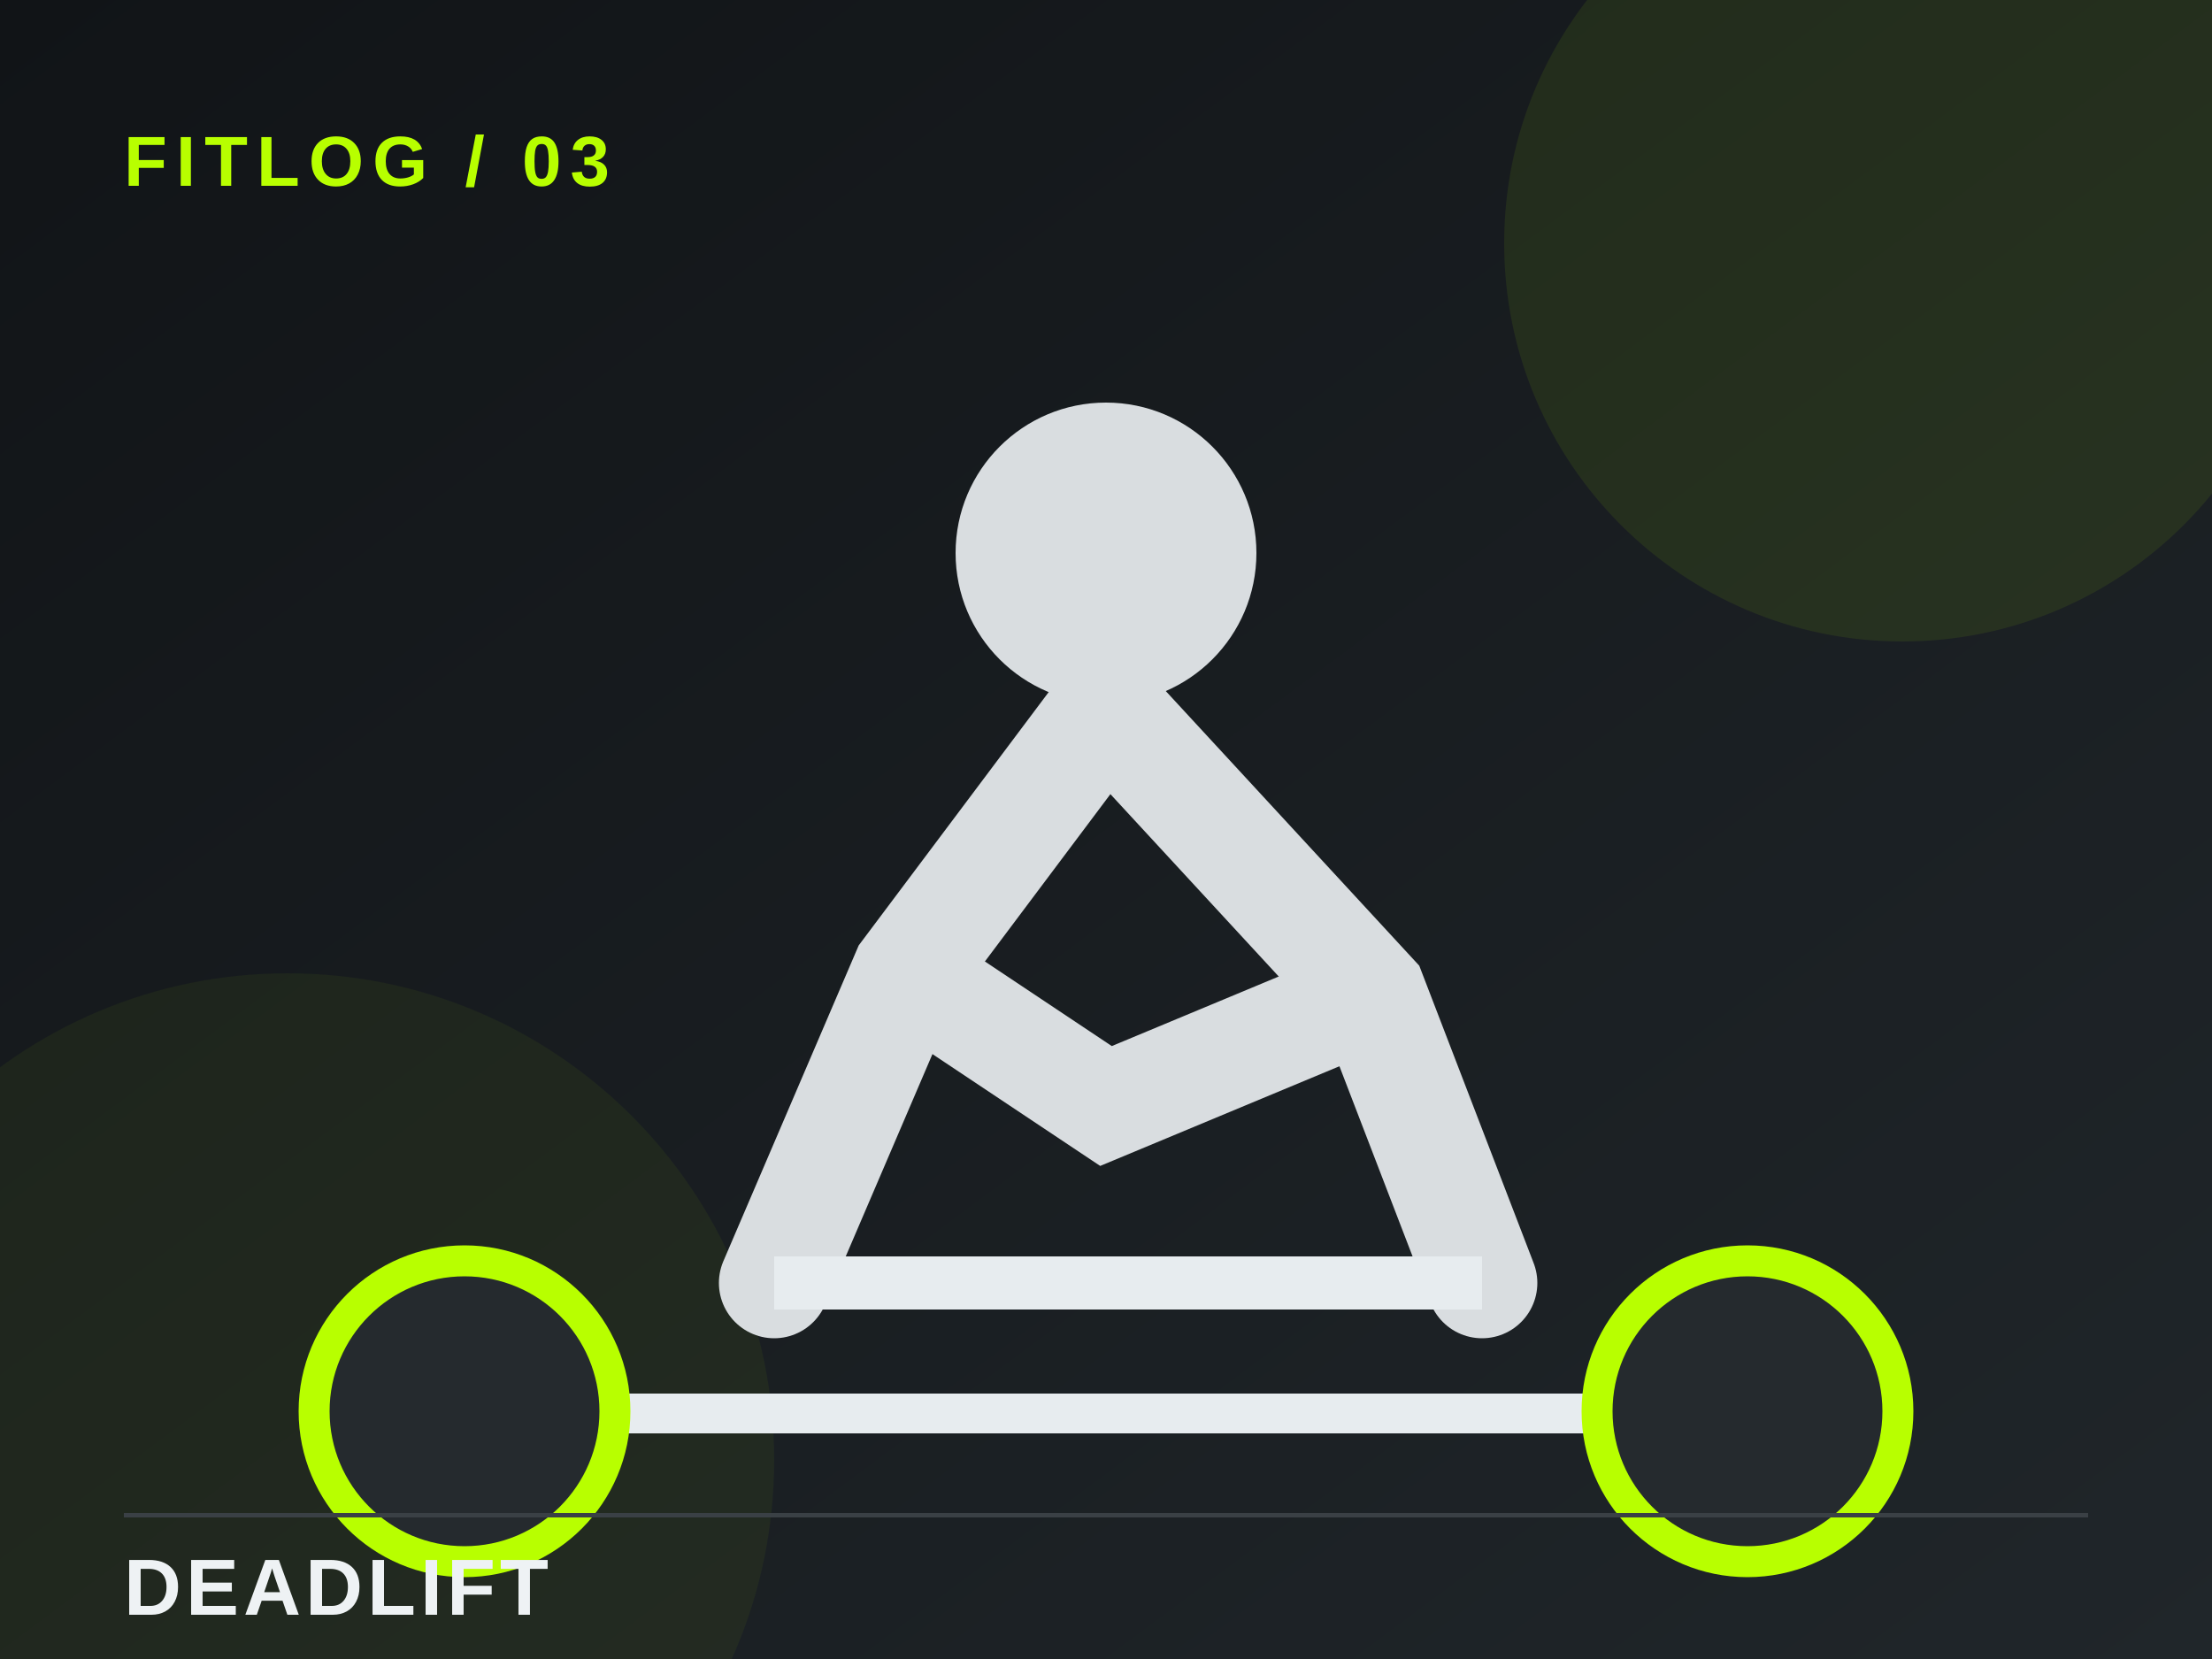
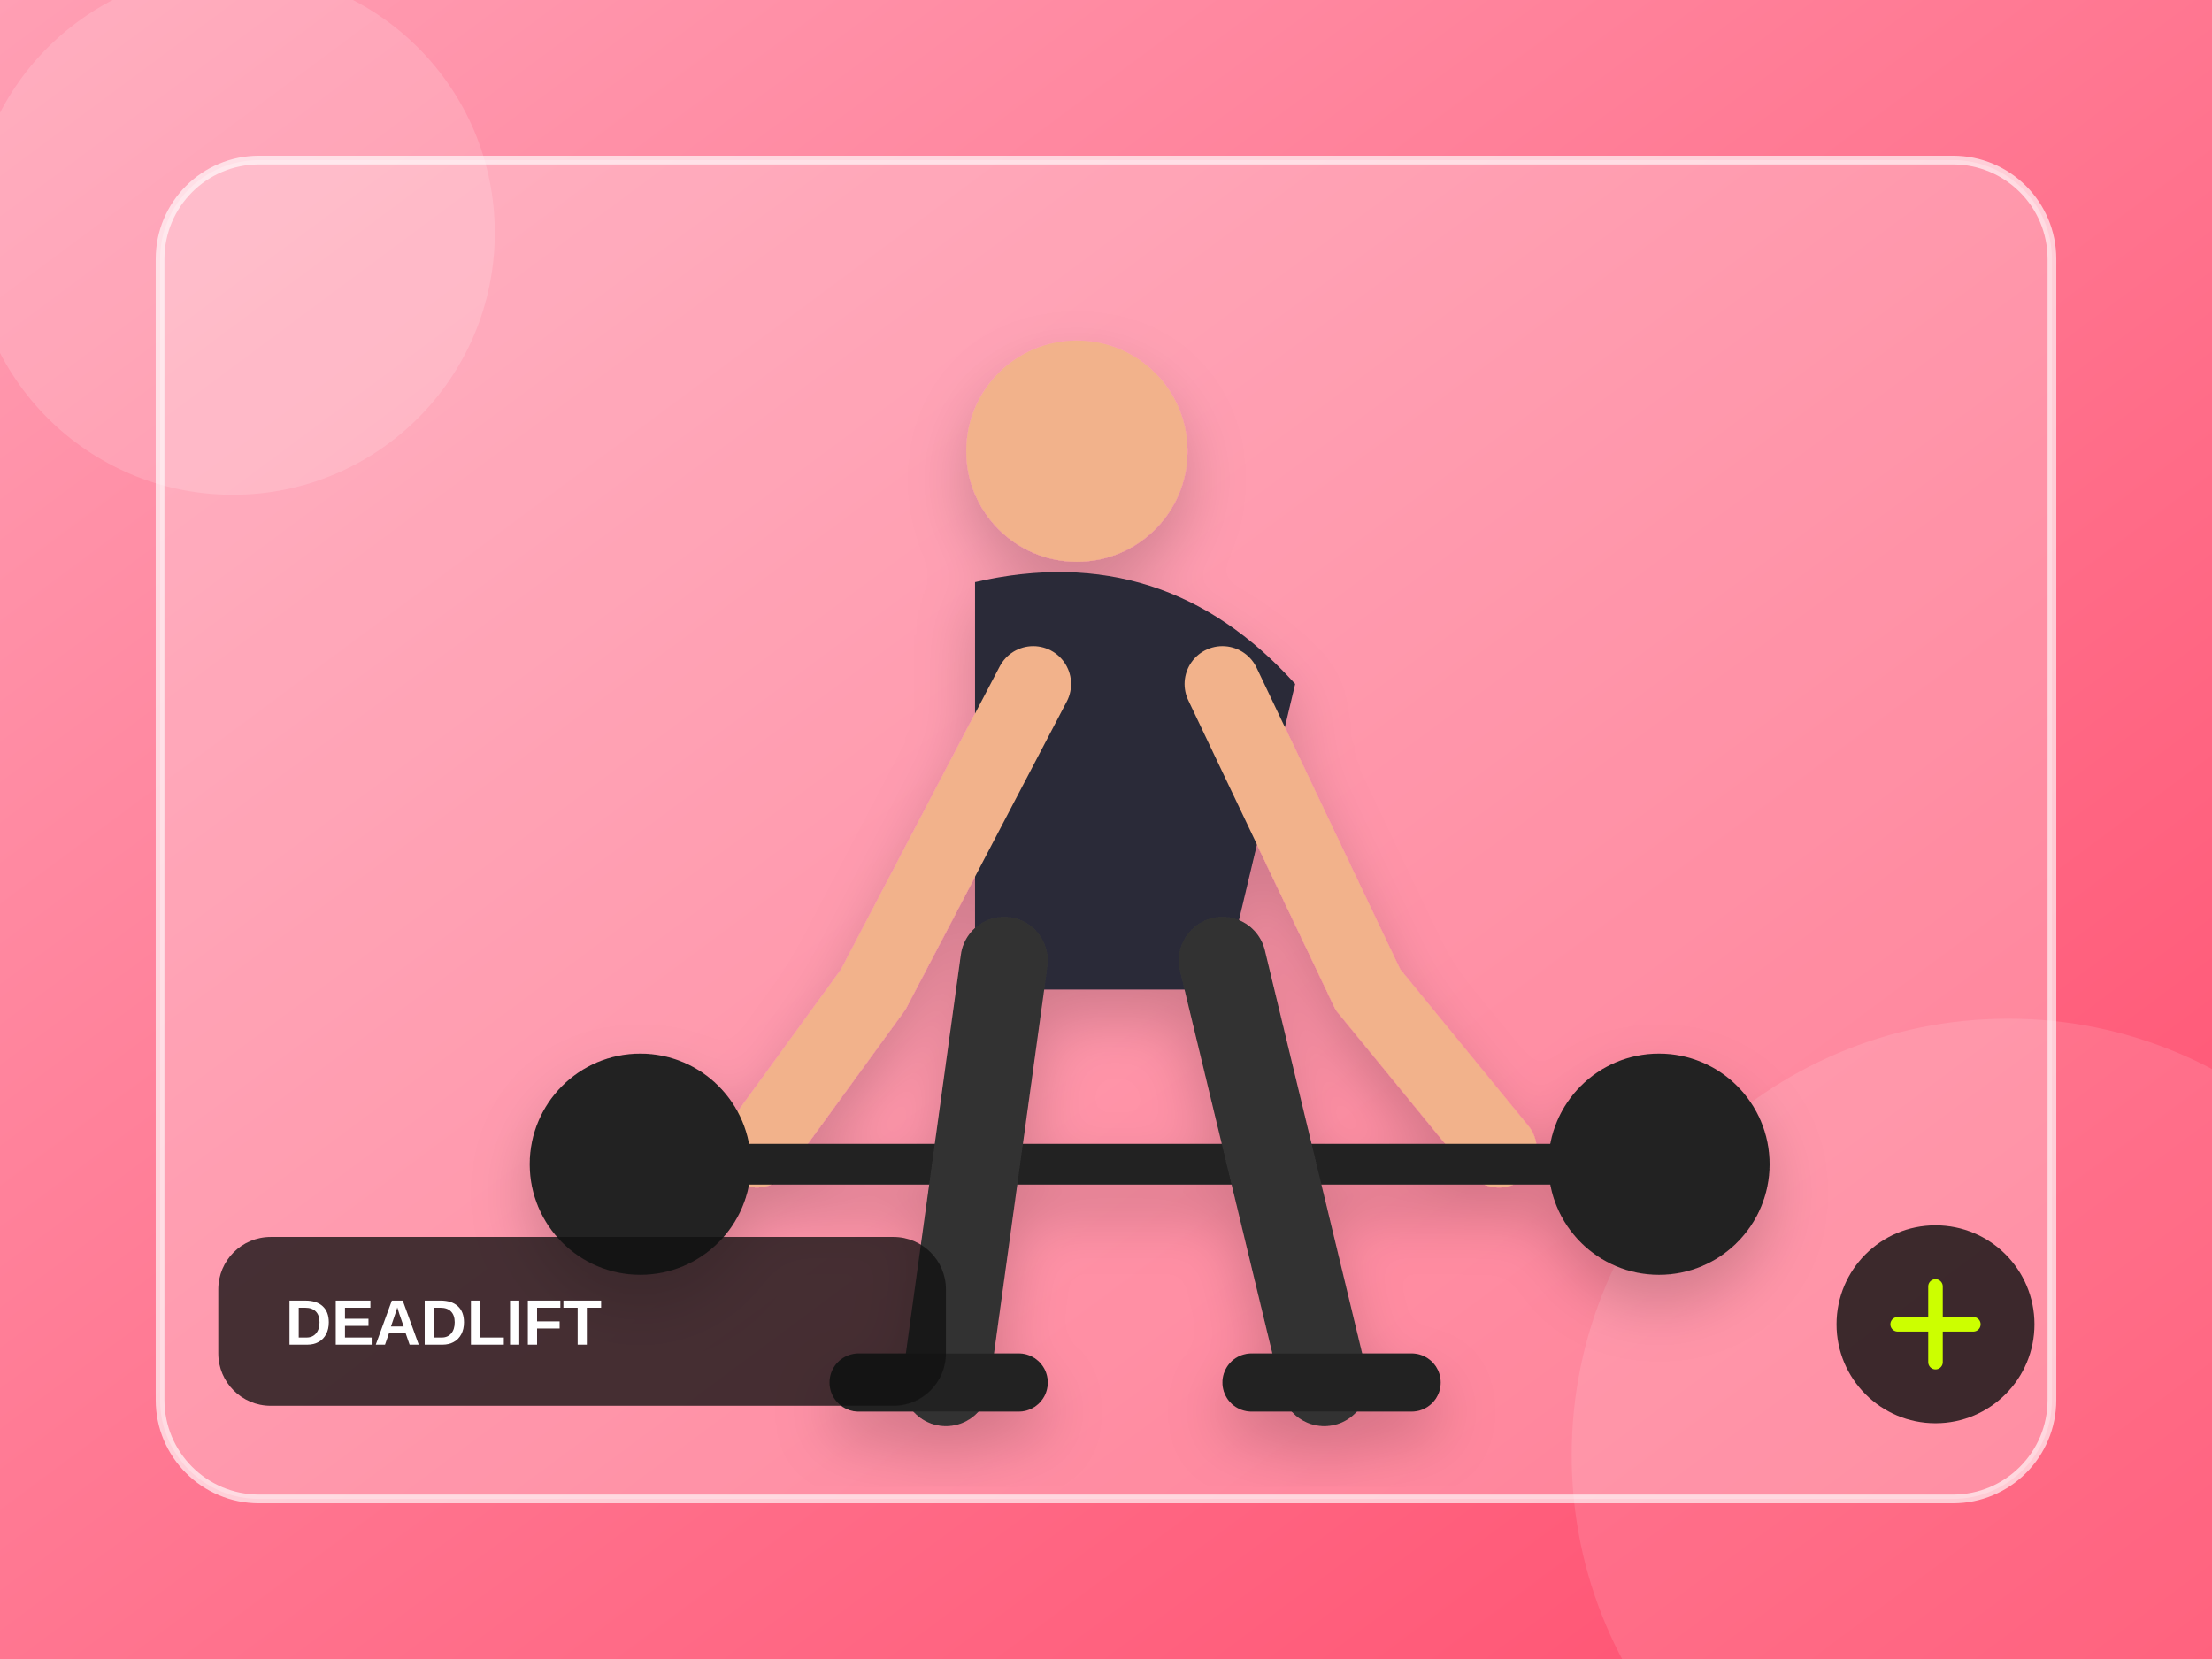
- <svg xmlns="http://www.w3.org/2000/svg" viewBox="0 0 500 375">
+ <svg xmlns="http://www.w3.org/2000/svg" viewBox="0 0 760 570">
  <defs>
    <linearGradient id="g" x1="0" y1="0" x2="1" y2="1">
-       <stop offset="0" stop-color="#111417" />
-       <stop offset="1" stop-color="#20262a" />
+       <stop offset="0" stop-color="#ff9fb4" />
+       <stop offset="1" stop-color="#ff4d6d" />
    </linearGradient>
+     <filter id="s">
+       <feDropShadow dx="0" dy="10" stdDeviation="10" flood-opacity=".18" />
+     </filter>
  </defs>
-   <rect width="500" height="375" fill="url(#g)" />
-   <circle cx="430" cy="55" r="90" fill="#b8ff00" opacity=".08" />
-   <circle cx="65" cy="330" r="110" fill="#b8ff00" opacity=".05" />
-   <text x="28" y="42" fill="#b8ff00" font-family="Arial,sans-serif" font-size="16" font-weight="800" letter-spacing="2">FITLOG / 03</text>
-   <rect x="75" y="315" width="350" height="9" rx="4" fill="#e7ecef" />
-   <circle cx="105" cy="319" r="34" fill="#252a2e" stroke="#b8ff00" stroke-width="7" />
-   <circle cx="395" cy="319" r="34" fill="#252a2e" stroke="#b8ff00" stroke-width="7" />
-   <circle cx="250" cy="125" r="34" fill="#d9dde0" />
-   <path d="M250 160 L205 220 L175 290 M250 160 L310 225 L335 290" stroke="#d9dde0" stroke-width="25" stroke-linecap="round" fill="none" />
-   <path d="M175 290 L335 290" stroke="#e7ecef" stroke-width="12" />
-   <path d="M205 220 L250 250 L310 225" stroke="#d9dde0" stroke-width="24" fill="none" stroke-linecap="round" />
-   <rect x="28" y="342" width="444" height="1" fill="#3a4045" />
-   <text x="28" y="365" fill="#eef2f4" font-family="Arial,sans-serif" font-size="18" font-weight="900" letter-spacing="1">DEADLIFT</text>
+   <rect width="760" height="570" fill="url(#g)" />
+   <circle cx="80" cy="80" r="90" fill="#fff" opacity=".16" />
+   <circle cx="690" cy="500" r="150" fill="#fff" opacity=".12" />
+   <rect x="55" y="55" width="650" height="460" rx="34" fill="#ffffff" opacity=".25" />
+   <rect x="55" y="55" width="650" height="460" rx="34" fill="none" stroke="#fff" stroke-width="3" opacity=".65" />
+   <g filter="url(#s)" transform="translate(0 10)">
+     <circle cx="370" cy="145" r="38" fill="#f2b28b" />
+     <path d="M335 190 Q400 175 445 225 L420 330 L335 330 Z" fill="#2b2b38" />
+     <path d="M355 225 L300 330 L260 385 M420 225 L470 330 L515 385" stroke="#f2b28b" stroke-width="26" stroke-linecap="round" />
+     <path d="M220 390 L570 390" stroke="#222" stroke-width="14" />
+     <circle cx="220" cy="390" r="38" fill="#222" />
+     <circle cx="570" cy="390" r="38" fill="#222" />
+     <path d="M345 320 L325 465 M420 320 L455 465" stroke="#333" stroke-width="30" stroke-linecap="round" />
+     <path d="M295 465 L350 465 M430 465 L485 465" stroke="#222" stroke-width="20" stroke-linecap="round" />
+   </g>
+   <rect x="75" y="425" width="250" height="58" rx="18" fill="#111" opacity=".78" />
+   <text x="98" y="462" font-family="Arial, sans-serif" font-size="22" font-weight="800" fill="#fff">DEADLIFT</text>
+   <circle cx="665" cy="455" r="34" fill="#111" opacity=".82" />
+   <path d="M652 455h26M665 442v26" stroke="#ccff00" stroke-width="5" stroke-linecap="round" />
</svg>
